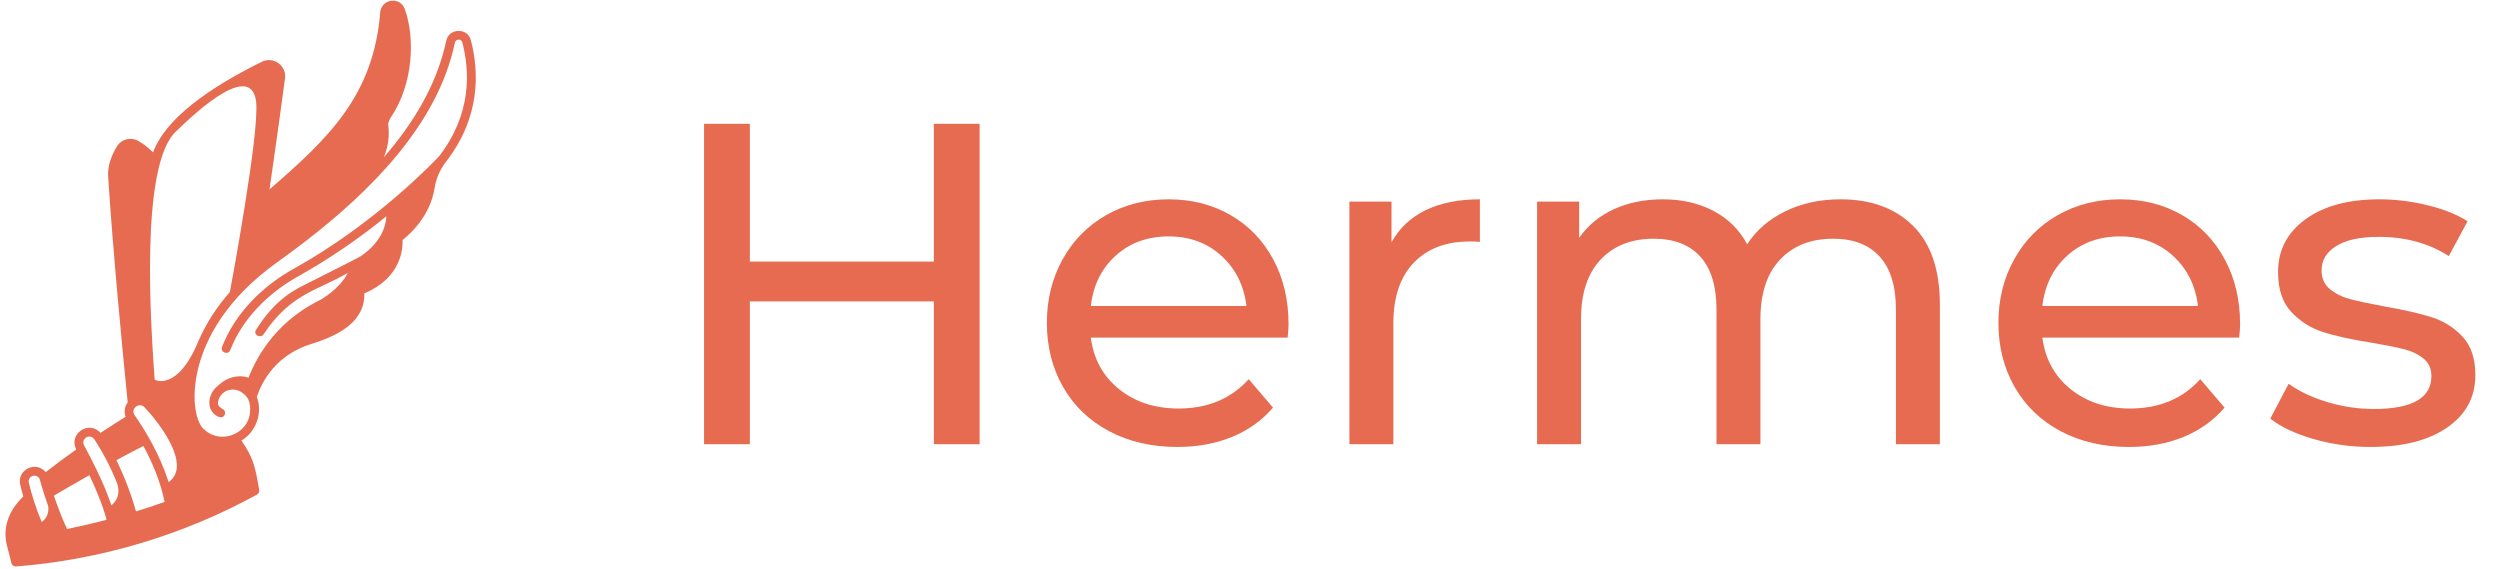
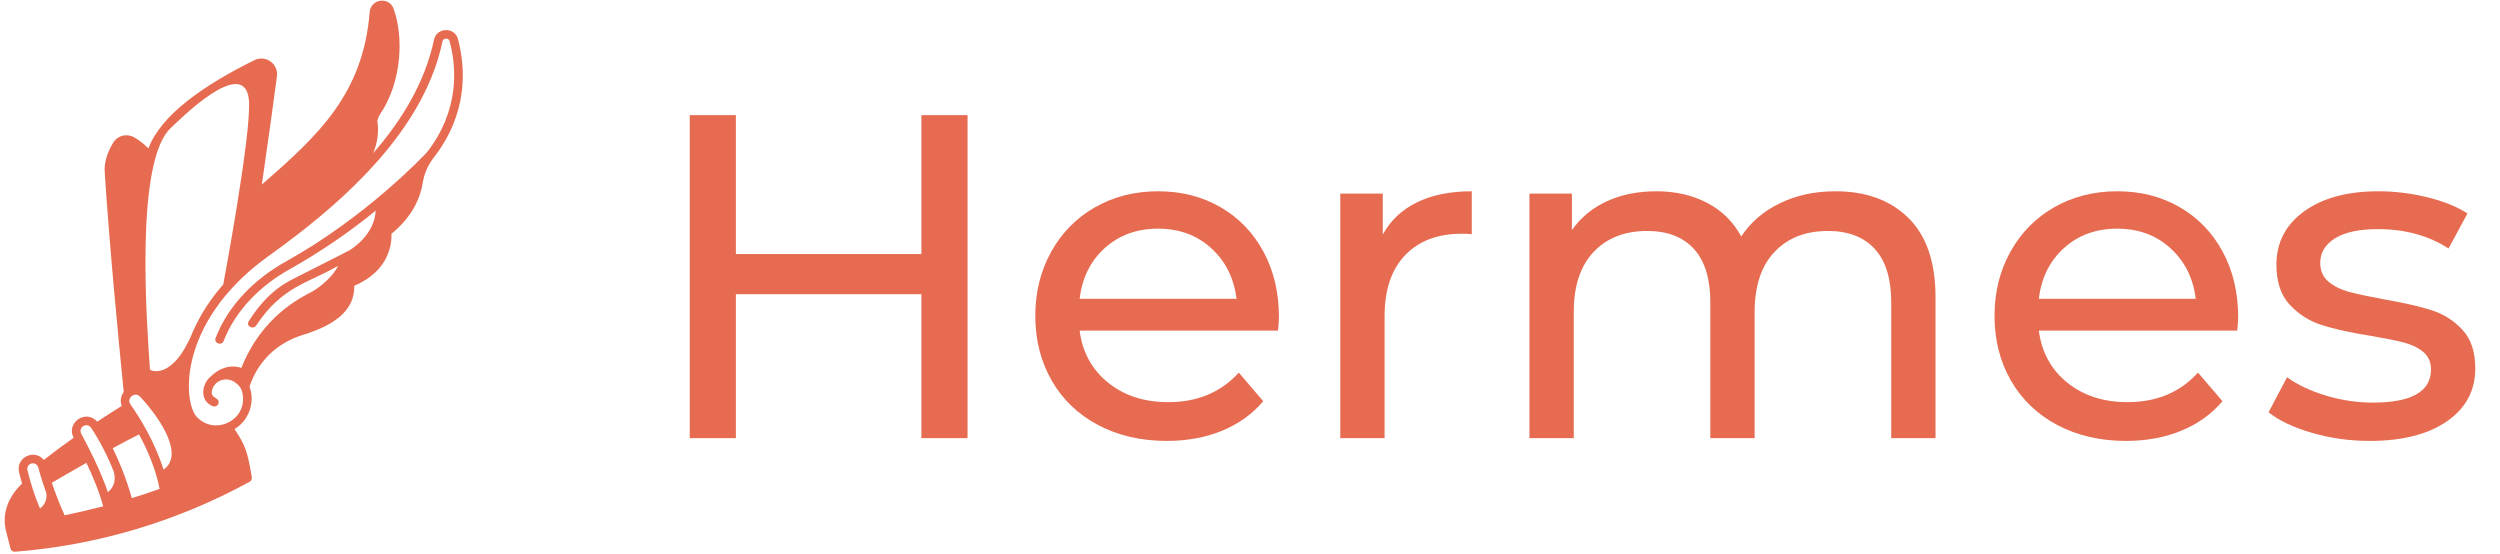
- <svg xmlns="http://www.w3.org/2000/svg" width="1100" zoomAndPan="magnify" viewBox="0 0 824.88 187.5" height="250" preserveAspectRatio="xMidYMid meet" version="1.0">
+ <svg xmlns="http://www.w3.org/2000/svg" width="1130" zoomAndPan="magnify" viewBox="0 0 847.5 187.5" height="250" preserveAspectRatio="xMidYMid meet" version="1.0">
  <defs>
    <g />
-     <clipPath id="7dea0981de">
-       <path d="M 1.035 0 L 157 0 L 157 187 L 1.035 187 Z M 1.035 0 " clip-rule="nonzero" />
+     <clipPath id="3501bae194">
+       <path d="M 1 0 L 157 0 L 157 187 L 1 187 Z M 1 0 " clip-rule="nonzero" />
    </clipPath>
  </defs>
  <g fill="#e66b50" fill-opacity="1">
-     <g transform="translate(216.4191, 146.5896)">
+     <g transform="translate(217.4012, 148.5314)">
      <g>
-         <path d="M 106.797 -105.734 L 106.797 0 L 91.688 0 L 91.688 -47.125 L 30.969 -47.125 L 30.969 0 L 15.859 0 L 15.859 -105.734 L 30.969 -105.734 L 30.969 -60.266 L 91.688 -60.266 L 91.688 -105.734 Z M 106.797 -105.734 " />
+         <path d="M 110.594 -109.5 L 110.594 0 L 94.953 0 L 94.953 -48.797 L 32.062 -48.797 L 32.062 0 L 16.422 0 L 16.422 -109.5 L 32.062 -109.5 L 32.062 -62.406 L 94.953 -62.406 L 94.953 -109.5 Z M 110.594 -109.5 " />
      </g>
    </g>
  </g>
  <g fill="#e66b50" fill-opacity="1">
-     <g transform="translate(339.0634, 146.5896)">
+     <g transform="translate(344.4041, 148.5314)">
      <g>
-         <path d="M 86.094 -39.578 C 86.094 -38.461 85.992 -37 85.797 -35.188 L 20.844 -35.188 C 21.75 -28.145 24.844 -22.484 30.125 -18.203 C 35.414 -13.922 41.988 -11.781 49.844 -11.781 C 59.406 -11.781 67.109 -15.004 72.953 -21.453 L 80.969 -12.078 C 77.344 -7.848 72.832 -4.625 67.438 -2.406 C 62.051 -0.195 56.035 0.906 49.391 0.906 C 40.93 0.906 33.426 -0.828 26.875 -4.297 C 20.332 -7.773 15.273 -12.633 11.703 -18.875 C 8.129 -25.125 6.344 -32.176 6.344 -40.031 C 6.344 -47.781 8.078 -54.773 11.547 -61.016 C 15.023 -67.266 19.812 -72.125 25.906 -75.594 C 32 -79.07 38.867 -80.812 46.516 -80.812 C 54.172 -80.812 60.992 -79.07 66.984 -75.594 C 72.984 -72.125 77.664 -67.266 81.031 -61.016 C 84.406 -54.773 86.094 -47.629 86.094 -39.578 Z M 46.516 -68.578 C 39.566 -68.578 33.75 -66.461 29.062 -62.234 C 24.383 -58.004 21.645 -52.461 20.844 -45.609 L 72.203 -45.609 C 71.391 -52.359 68.641 -57.875 63.953 -62.156 C 59.273 -66.438 53.461 -68.578 46.516 -68.578 Z M 46.516 -68.578 " />
+         <path d="M 89.156 -40.984 C 89.156 -39.836 89.051 -38.328 88.844 -36.453 L 21.594 -36.453 C 22.531 -29.148 25.734 -23.281 31.203 -18.844 C 36.68 -14.414 43.488 -12.203 51.625 -12.203 C 61.531 -12.203 69.504 -15.539 75.547 -22.219 L 83.844 -12.516 C 80.094 -8.129 75.426 -4.789 69.844 -2.5 C 64.258 -0.207 58.031 0.938 51.156 0.938 C 42.395 0.938 34.625 -0.859 27.844 -4.453 C 21.062 -8.055 15.816 -13.086 12.109 -19.547 C 8.41 -26.016 6.562 -33.316 6.562 -41.453 C 6.562 -49.484 8.359 -56.727 11.953 -63.188 C 15.555 -69.656 20.516 -74.688 26.828 -78.281 C 33.141 -81.883 40.254 -83.688 48.172 -83.688 C 56.098 -83.688 63.164 -81.883 69.375 -78.281 C 75.582 -74.688 80.43 -69.656 83.922 -63.188 C 87.41 -56.727 89.156 -49.328 89.156 -40.984 Z M 48.172 -71.016 C 40.984 -71.016 34.961 -68.82 30.109 -64.438 C 25.266 -60.062 22.426 -54.328 21.594 -47.234 L 74.766 -47.234 C 73.93 -54.223 71.086 -59.93 66.234 -64.359 C 61.391 -68.797 55.367 -71.016 48.172 -71.016 Z M 48.172 -71.016 " />
      </g>
    </g>
  </g>
  <g fill="#e66b50" fill-opacity="1">
-     <g transform="translate(431.4998, 146.5896)">
+     <g transform="translate(440.1256, 148.5314)">
      <g>
-         <path d="M 27.641 -66.609 C 30.16 -71.242 33.883 -74.77 38.812 -77.188 C 43.75 -79.602 49.742 -80.812 56.797 -80.812 L 56.797 -66.766 C 55.984 -66.859 54.875 -66.906 53.469 -66.906 C 45.613 -66.906 39.445 -64.562 34.969 -59.875 C 30.488 -55.195 28.25 -48.531 28.25 -39.875 L 28.25 0 L 13.75 0 L 13.75 -80.062 L 27.641 -80.062 Z M 27.641 -66.609 " />
+         <path d="M 28.625 -68.984 C 31.227 -73.773 35.082 -77.422 40.188 -79.922 C 45.301 -82.43 51.508 -83.688 58.812 -83.688 L 58.812 -69.141 C 57.977 -69.242 56.832 -69.297 55.375 -69.297 C 47.238 -69.297 40.848 -66.867 36.203 -62.016 C 31.566 -57.172 29.25 -50.266 29.25 -41.297 L 29.25 0 L 14.234 0 L 14.234 -82.906 L 28.625 -82.906 Z M 28.625 -68.984 " />
      </g>
    </g>
  </g>
  <g fill="#e66b50" fill-opacity="1">
-     <g transform="translate(493.4261, 146.5896)">
+     <g transform="translate(504.2527, 148.5314)">
      <g>
-         <path d="M 113.891 -80.812 C 123.961 -80.812 131.941 -77.891 137.828 -72.047 C 143.723 -66.203 146.672 -57.539 146.672 -46.062 L 146.672 0 L 132.172 0 L 132.172 -44.406 C 132.172 -52.156 130.379 -57.992 126.797 -61.922 C 123.223 -65.848 118.113 -67.812 111.469 -67.812 C 104.125 -67.812 98.285 -65.52 93.953 -60.938 C 89.617 -56.363 87.453 -49.797 87.453 -41.234 L 87.453 0 L 72.953 0 L 72.953 -44.406 C 72.953 -52.156 71.164 -57.992 67.594 -61.922 C 64.02 -65.848 58.91 -67.812 52.266 -67.812 C 44.91 -67.812 39.066 -65.52 34.734 -60.938 C 30.41 -56.363 28.25 -49.797 28.25 -41.234 L 28.25 0 L 13.75 0 L 13.75 -80.062 L 27.641 -80.062 L 27.641 -68.125 C 30.555 -72.25 34.379 -75.395 39.109 -77.562 C 43.848 -79.727 49.238 -80.812 55.281 -80.812 C 61.52 -80.812 67.055 -79.551 71.891 -77.031 C 76.734 -74.508 80.461 -70.832 83.078 -66 C 86.098 -70.633 90.301 -74.258 95.688 -76.875 C 101.07 -79.5 107.141 -80.812 113.891 -80.812 Z M 113.891 -80.812 " />
+         <path d="M 117.938 -83.688 C 128.363 -83.688 136.629 -80.66 142.734 -74.609 C 148.836 -68.566 151.891 -59.598 151.891 -47.703 L 151.891 0 L 136.875 0 L 136.875 -45.984 C 136.875 -54.016 135.02 -60.062 131.312 -64.125 C 127.613 -68.195 122.32 -70.234 115.438 -70.234 C 107.82 -70.234 101.77 -67.859 97.281 -63.109 C 92.801 -58.367 90.562 -51.566 90.562 -42.703 L 90.562 0 L 75.547 0 L 75.547 -45.984 C 75.547 -54.016 73.695 -60.062 70 -64.125 C 66.301 -68.195 61.008 -70.234 54.125 -70.234 C 46.508 -70.234 40.457 -67.859 35.969 -63.109 C 31.488 -58.367 29.25 -51.566 29.25 -42.703 L 29.25 0 L 14.234 0 L 14.234 -82.906 L 28.625 -82.906 L 28.625 -70.547 C 31.645 -74.816 35.602 -78.07 40.5 -80.312 C 45.406 -82.562 50.988 -83.688 57.25 -83.688 C 63.719 -83.688 69.453 -82.379 74.453 -79.766 C 79.461 -77.16 83.32 -73.359 86.031 -68.359 C 89.156 -73.148 93.508 -76.898 99.094 -79.609 C 104.676 -82.328 110.957 -83.688 117.938 -83.688 Z M 117.938 -83.688 " />
      </g>
    </g>
  </g>
  <g fill="#e66b50" fill-opacity="1">
-     <g transform="translate(653.0752, 146.5896)">
+     <g transform="translate(669.5755, 148.5314)">
      <g>
-         <path d="M 86.094 -39.578 C 86.094 -38.461 85.992 -37 85.797 -35.188 L 20.844 -35.188 C 21.75 -28.145 24.844 -22.484 30.125 -18.203 C 35.414 -13.922 41.988 -11.781 49.844 -11.781 C 59.406 -11.781 67.109 -15.004 72.953 -21.453 L 80.969 -12.078 C 77.344 -7.848 72.832 -4.625 67.438 -2.406 C 62.051 -0.195 56.035 0.906 49.391 0.906 C 40.93 0.906 33.426 -0.828 26.875 -4.297 C 20.332 -7.773 15.273 -12.633 11.703 -18.875 C 8.129 -25.125 6.344 -32.176 6.344 -40.031 C 6.344 -47.781 8.078 -54.773 11.547 -61.016 C 15.023 -67.266 19.812 -72.125 25.906 -75.594 C 32 -79.07 38.867 -80.812 46.516 -80.812 C 54.172 -80.812 60.992 -79.07 66.984 -75.594 C 72.984 -72.125 77.664 -67.266 81.031 -61.016 C 84.406 -54.773 86.094 -47.629 86.094 -39.578 Z M 46.516 -68.578 C 39.566 -68.578 33.75 -66.461 29.062 -62.234 C 24.383 -58.004 21.645 -52.461 20.844 -45.609 L 72.203 -45.609 C 71.391 -52.359 68.641 -57.875 63.953 -62.156 C 59.273 -66.438 53.461 -68.578 46.516 -68.578 Z M 46.516 -68.578 " />
+         <path d="M 89.156 -40.984 C 89.156 -39.836 89.051 -38.328 88.844 -36.453 L 21.594 -36.453 C 22.531 -29.148 25.734 -23.281 31.203 -18.844 C 36.68 -14.414 43.488 -12.203 51.625 -12.203 C 61.531 -12.203 69.504 -15.539 75.547 -22.219 L 83.844 -12.516 C 80.094 -8.129 75.426 -4.789 69.844 -2.5 C 64.258 -0.207 58.031 0.938 51.156 0.938 C 42.395 0.938 34.625 -0.859 27.844 -4.453 C 21.062 -8.055 15.816 -13.086 12.109 -19.547 C 8.41 -26.016 6.562 -33.316 6.562 -41.453 C 6.562 -49.484 8.359 -56.727 11.953 -63.188 C 15.555 -69.656 20.516 -74.688 26.828 -78.281 C 33.141 -81.883 40.254 -83.688 48.172 -83.688 C 56.098 -83.688 63.164 -81.883 69.375 -78.281 C 75.582 -74.688 80.43 -69.656 83.922 -63.188 C 87.41 -56.727 89.156 -49.328 89.156 -40.984 Z M 48.172 -71.016 C 40.984 -71.016 34.961 -68.82 30.109 -64.438 C 25.266 -60.062 22.426 -54.328 21.594 -47.234 L 74.766 -47.234 C 73.93 -54.223 71.086 -59.93 66.234 -64.359 C 61.391 -68.797 55.367 -71.016 48.172 -71.016 Z M 48.172 -71.016 " />
      </g>
    </g>
  </g>
  <g fill="#e66b50" fill-opacity="1">
-     <g transform="translate(745.5116, 146.5896)">
+     <g transform="translate(765.2969, 148.5314)">
      <g>
-         <path d="M 36.703 0.906 C 30.16 0.906 23.867 0.023 17.828 -1.734 C 11.785 -3.492 7.051 -5.734 3.625 -8.453 L 9.672 -19.938 C 13.191 -17.414 17.469 -15.398 22.5 -13.891 C 27.539 -12.379 32.629 -11.625 37.766 -11.625 C 50.453 -11.625 56.797 -15.25 56.797 -22.5 C 56.797 -24.914 55.938 -26.828 54.219 -28.234 C 52.508 -29.648 50.367 -30.688 47.797 -31.344 C 45.234 -32 41.586 -32.727 36.859 -33.531 C 30.41 -34.539 25.145 -35.695 21.062 -37 C 16.988 -38.312 13.488 -40.523 10.562 -43.641 C 7.645 -46.766 6.188 -51.148 6.188 -56.797 C 6.188 -64.047 9.207 -69.859 15.25 -74.234 C 21.289 -78.617 29.398 -80.812 39.578 -80.812 C 44.91 -80.812 50.242 -80.156 55.578 -78.844 C 60.922 -77.539 65.301 -75.781 68.719 -73.562 L 62.531 -62.078 C 55.988 -66.305 48.285 -68.422 39.422 -68.422 C 33.273 -68.422 28.594 -67.41 25.375 -65.391 C 22.156 -63.379 20.547 -60.711 20.547 -57.391 C 20.547 -54.773 21.453 -52.711 23.266 -51.203 C 25.078 -49.691 27.316 -48.582 29.984 -47.875 C 32.648 -47.176 36.398 -46.375 41.234 -45.469 C 47.68 -44.352 52.891 -43.164 56.859 -41.906 C 60.836 -40.656 64.238 -38.52 67.062 -35.5 C 69.883 -32.477 71.297 -28.25 71.297 -22.812 C 71.297 -15.562 68.195 -9.797 62 -5.516 C 55.812 -1.234 47.379 0.906 36.703 0.906 Z M 36.703 0.906 " />
+         <path d="M 38.016 0.938 C 31.234 0.938 24.711 0.023 18.453 -1.797 C 12.203 -3.617 7.301 -5.941 3.75 -8.766 L 10.016 -20.641 C 13.66 -18.035 18.086 -15.953 23.297 -14.391 C 28.516 -12.828 33.785 -12.047 39.109 -12.047 C 52.242 -12.047 58.812 -15.801 58.812 -23.312 C 58.812 -25.812 57.926 -27.789 56.156 -29.25 C 54.383 -30.707 52.164 -31.773 49.5 -32.453 C 46.844 -33.129 43.066 -33.883 38.172 -34.719 C 31.492 -35.77 26.039 -36.973 21.812 -38.328 C 17.594 -39.68 13.969 -41.973 10.938 -45.203 C 7.914 -48.441 6.406 -52.977 6.406 -58.812 C 6.406 -66.32 9.535 -72.344 15.797 -76.875 C 22.055 -81.414 30.453 -83.688 40.984 -83.688 C 46.504 -83.688 52.031 -83.008 57.562 -81.656 C 63.094 -80.301 67.629 -78.473 71.172 -76.172 L 64.766 -64.297 C 57.984 -68.672 50.004 -70.859 40.828 -70.859 C 34.461 -70.859 29.609 -69.816 26.266 -67.734 C 22.93 -65.648 21.266 -62.883 21.266 -59.438 C 21.266 -56.727 22.203 -54.594 24.078 -53.031 C 25.961 -51.469 28.285 -50.316 31.047 -49.578 C 33.805 -48.848 37.691 -48.016 42.703 -47.078 C 49.379 -45.93 54.773 -44.707 58.891 -43.406 C 63.016 -42.102 66.535 -39.883 69.453 -36.75 C 72.367 -33.625 73.828 -29.25 73.828 -23.625 C 73.828 -16.113 70.617 -10.141 64.203 -5.703 C 57.797 -1.273 49.066 0.938 38.016 0.938 Z M 38.016 0.938 " />
      </g>
    </g>
  </g>
-   <g clip-path="url(#7dea0981de)">
-     <path fill="#e66b50" d="M 147.199 13.496 C 144.066 28.047 136.297 40.77 126.586 51.914 C 127.328 50.168 127.82 48.355 128.062 46.477 C 128.305 44.598 128.289 42.719 128.008 40.844 C 128.234 40.203 128.535 39.184 128.965 38.66 C 136.391 27.633 136.91 12.41 133.566 3.145 C 133.43 2.68 133.219 2.25 132.93 1.859 C 132.641 1.469 132.293 1.141 131.883 0.875 C 131.477 0.609 131.035 0.426 130.562 0.316 C 130.09 0.207 129.609 0.188 129.129 0.25 C 128.641 0.297 128.18 0.43 127.738 0.641 C 127.301 0.855 126.91 1.137 126.57 1.484 C 126.23 1.836 125.961 2.234 125.762 2.68 C 125.562 3.121 125.445 3.59 125.41 4.074 C 123.184 31.707 108.191 45.738 88.883 62.5 C 91.086 47.414 92.891 34.125 93.992 25.848 C 94.055 25.375 94.051 24.902 93.988 24.43 C 93.922 23.957 93.797 23.5 93.609 23.062 C 93.422 22.625 93.18 22.219 92.883 21.844 C 92.586 21.469 92.246 21.145 91.859 20.859 C 91.473 20.578 91.059 20.352 90.613 20.184 C 90.164 20.012 89.703 19.902 89.23 19.855 C 88.754 19.809 88.281 19.828 87.809 19.906 C 87.34 19.988 86.887 20.129 86.453 20.332 C 69.109 28.875 54.613 39.035 50.449 50.297 C 49.012 48.812 47.398 47.555 45.609 46.523 C 45.312 46.352 45.004 46.211 44.68 46.102 C 44.359 45.992 44.027 45.914 43.688 45.867 C 43.352 45.82 43.012 45.809 42.672 45.828 C 42.328 45.848 41.996 45.902 41.664 45.988 C 41.336 46.074 41.016 46.191 40.707 46.34 C 40.402 46.488 40.109 46.664 39.84 46.871 C 39.566 47.074 39.316 47.305 39.09 47.559 C 38.859 47.812 38.66 48.086 38.484 48.379 C 36.703 51.352 35.34 54.863 35.641 58.453 C 37.227 83.039 40.348 115.535 42.078 132.816 C 41.566 133.496 41.25 134.254 41.129 135.094 C 41.004 135.934 41.09 136.75 41.387 137.543 C 39.305 138.836 36.418 140.664 33.102 142.855 C 29.316 138.52 22.434 143.191 25.102 148.324 C 21.461 150.895 18.078 153.41 15.016 155.824 C 11.82 151.895 5.449 155.027 6.613 159.957 C 6.797 160.734 7.141 162.105 7.637 163.828 C 1.168 170.055 1.379 176.246 2.09 179.465 L 3.715 185.836 C 3.801 186.18 3.988 186.457 4.277 186.664 C 4.566 186.867 4.891 186.957 5.242 186.93 C 19.184 185.832 32.855 183.281 46.254 179.285 C 59.652 175.289 72.48 169.93 84.742 163.215 C 85.008 163.066 85.207 162.859 85.344 162.59 C 85.477 162.324 85.527 162.039 85.484 161.738 C 84.039 153.195 83.41 151.066 79.613 145.355 C 84.395 142.637 86.73 136.207 84.684 130.992 C 86.426 125.746 91.078 116.957 103.102 113.359 C 113.238 110.215 120.383 105.309 120.188 96.805 C 132.293 91.711 132.906 82.156 132.789 79.211 C 140.227 73.148 142.656 66.527 143.375 61.988 C 143.895 58.793 145.148 55.918 147.137 53.363 C 158.707 38.418 157.973 23.305 155.32 13.258 C 154.27 9.039 148.012 9.238 147.199 13.496 Z M 13.688 172.25 C 11.926 168.039 10.508 163.719 9.445 159.281 C 9.391 159.039 9.383 158.797 9.422 158.551 C 9.461 158.309 9.547 158.078 9.676 157.867 C 9.805 157.656 9.969 157.48 10.168 157.332 C 10.367 157.184 10.59 157.082 10.828 157.023 C 11.07 156.961 11.312 156.949 11.559 156.984 C 11.805 157.02 12.035 157.098 12.246 157.227 C 12.461 157.352 12.645 157.512 12.793 157.707 C 12.945 157.906 13.051 158.121 13.117 158.363 C 13.961 161.496 14.902 164.41 15.832 166.996 C 15.832 166.996 16.547 170.27 13.688 172.25 Z M 22.055 174.582 C 20.418 170.988 18.977 167.316 17.727 163.566 C 20.254 162.082 24.535 159.578 29.434 156.805 C 31.594 161.355 33.863 166.746 35.117 171.531 C 30.414 172.762 26.004 173.77 22.055 174.582 Z M 36.707 166.742 C 34.176 159.305 30.152 151.477 27.68 146.973 C 27.559 146.75 27.48 146.516 27.449 146.262 C 27.422 146.012 27.438 145.766 27.504 145.52 C 27.566 145.277 27.676 145.055 27.828 144.852 C 27.98 144.648 28.164 144.48 28.379 144.352 C 28.598 144.219 28.828 144.133 29.078 144.09 C 29.328 144.051 29.578 144.055 29.824 144.109 C 30.07 144.164 30.301 144.262 30.508 144.406 C 30.719 144.547 30.895 144.723 31.035 144.934 C 34.047 149.535 36.566 154.391 38.586 159.504 C 39.055 160.84 39.812 164.23 36.707 166.742 Z M 44.82 168.777 C 43.176 162.938 41.02 157.297 38.352 151.852 C 41.637 150.066 44.625 148.496 47.254 147.168 C 50.086 152.355 52.902 158.797 54.246 165.641 C 51.062 166.785 47.906 167.828 44.82 168.777 Z M 55.574 159.105 L 55.574 159.109 C 52.59 149.625 47.504 141.48 44.355 137.004 C 42.902 134.957 45.832 132.535 47.574 134.355 C 48.332 135.141 49.246 136.164 50.219 137.344 C 55.383 143.617 62.184 154.438 55.574 159.105 Z M 50.965 125.184 C 49.984 110.461 45.621 54.277 58.227 43.172 C 60.383 41.188 82.676 18.574 84.465 33.605 C 85.637 44.074 75.797 96.379 75.797 96.379 L 75.805 96.371 C 71.535 101.18 68.094 106.52 65.48 112.391 C 58.598 129.316 50.867 125.473 50.965 125.184 Z M 144.867 51.539 C 143.824 52.66 124.332 73.387 97.137 88.535 C 86.492 94.387 77.445 103.492 73.207 114.492 C 72.547 116.258 75.23 117.312 75.93 115.523 C 79.934 105.16 88.508 96.598 98.555 91.074 C 108.75 85.324 118.383 78.75 127.453 71.355 C 127.031 79.676 119.18 84.434 118.562 84.797 C 113.742 87.344 108.062 90.109 101.398 93.523 C 97.809 95.363 91.125 98.156 84.402 108.898 C 83.402 110.492 85.988 111.852 87 110.215 C 95.828 96.887 104.754 95.898 114.719 90.051 C 112.148 95.223 106.078 98.707 106.078 98.707 L 106.086 98.707 C 101.898 100.883 88.812 107.258 81.941 124.66 C 81.941 124.66 76.773 122.422 71.512 127.598 C 68.418 130.172 67.734 135.785 72.195 137.602 C 72.375 137.68 72.559 137.719 72.754 137.723 C 72.945 137.727 73.133 137.691 73.312 137.621 C 73.492 137.551 73.652 137.449 73.789 137.316 C 73.93 137.184 74.039 137.027 74.113 136.852 C 74.906 134.461 71.453 135.254 71.938 132.445 C 72.039 131.949 72.211 131.48 72.453 131.043 C 72.699 130.602 73.008 130.207 73.375 129.863 C 73.742 129.516 74.156 129.238 74.613 129.02 C 75.066 128.805 75.547 128.664 76.047 128.598 C 79.574 128.172 81.523 131.172 81.824 131.676 C 82.402 133.066 82.617 134.512 82.465 136.012 C 81.883 143.238 72.766 146.766 67.461 141.84 C 62.117 138.113 59.391 109.852 90.605 87.137 C 93.914 84.773 97.402 82.211 100.961 79.457 C 121.418 63.641 144.34 41.496 150.051 14.086 C 150.102 13.793 150.242 13.551 150.473 13.359 C 150.703 13.168 150.969 13.074 151.266 13.078 C 151.559 13.059 151.82 13.137 152.055 13.309 C 152.289 13.484 152.438 13.715 152.5 14 C 154.984 23.402 155.672 37.547 144.867 51.539 Z M 144.867 51.539 " fill-opacity="1" fill-rule="nonzero" />
+   <g clip-path="url(#3501bae194)">
+     <path fill="#e66b50" d="M 147.125 13.504 C 143.992 28.066 136.219 40.793 126.5 51.941 C 127.242 50.199 127.738 48.387 127.98 46.504 C 128.223 44.625 128.203 42.746 127.926 40.867 C 128.148 40.23 128.449 39.207 128.879 38.684 C 136.312 27.648 136.832 12.418 133.484 3.148 C 133.348 2.68 133.137 2.254 132.848 1.863 C 132.559 1.473 132.211 1.145 131.801 0.879 C 131.395 0.613 130.953 0.426 130.48 0.316 C 130.004 0.207 129.527 0.188 129.043 0.25 C 128.559 0.297 128.094 0.43 127.656 0.641 C 127.215 0.855 126.824 1.137 126.484 1.488 C 126.145 1.836 125.875 2.234 125.676 2.68 C 125.477 3.125 125.359 3.59 125.324 4.078 C 123.098 31.727 108.098 45.766 88.773 62.539 C 90.977 47.441 92.785 34.145 93.887 25.863 C 93.949 25.391 93.949 24.918 93.883 24.445 C 93.82 23.973 93.691 23.516 93.504 23.078 C 93.316 22.637 93.074 22.23 92.777 21.855 C 92.48 21.484 92.141 21.156 91.754 20.875 C 91.367 20.59 90.953 20.363 90.504 20.195 C 90.059 20.023 89.598 19.914 89.121 19.867 C 88.645 19.82 88.172 19.84 87.703 19.918 C 87.23 20 86.777 20.141 86.344 20.344 C 68.992 28.891 54.484 39.055 50.32 50.324 C 48.883 48.84 47.266 47.582 45.473 46.551 C 45.18 46.379 44.871 46.238 44.547 46.129 C 44.223 46.02 43.895 45.941 43.555 45.895 C 43.215 45.848 42.875 45.836 42.535 45.855 C 42.195 45.875 41.859 45.93 41.527 46.016 C 41.199 46.102 40.879 46.219 40.574 46.367 C 40.266 46.516 39.977 46.691 39.703 46.898 C 39.43 47.102 39.18 47.332 38.953 47.586 C 38.723 47.84 38.523 48.113 38.348 48.406 C 36.566 51.383 35.199 54.898 35.504 58.484 C 37.09 83.086 40.215 115.602 41.945 132.895 C 41.434 133.574 41.113 134.332 40.992 135.172 C 40.867 136.012 40.957 136.832 41.254 137.625 C 39.168 138.918 36.281 140.746 32.961 142.941 C 29.176 138.602 22.285 143.273 24.957 148.41 C 21.312 150.984 17.926 153.5 14.863 155.918 C 11.668 151.98 5.293 155.121 6.457 160.051 C 6.641 160.828 6.984 162.203 7.48 163.922 C 1.008 170.156 1.219 176.352 1.934 179.57 L 3.555 185.949 C 3.645 186.293 3.832 186.566 4.121 186.773 C 4.41 186.98 4.734 187.066 5.086 187.039 C 19.035 185.941 32.715 183.391 46.121 179.391 C 59.527 175.391 72.363 170.031 84.633 163.309 C 84.895 163.164 85.098 162.957 85.234 162.688 C 85.367 162.418 85.418 162.133 85.375 161.836 C 83.926 153.285 83.297 151.156 79.5 145.441 C 84.281 142.723 86.621 136.289 84.574 131.07 C 86.316 125.82 90.973 117.027 103 113.426 C 113.148 110.281 120.297 105.371 120.102 96.863 C 132.211 91.766 132.828 82.203 132.707 79.258 C 140.148 73.191 142.578 66.566 143.297 62.023 C 143.82 58.828 145.074 55.949 147.066 53.395 C 158.641 38.441 157.906 23.32 155.254 13.266 C 154.199 9.043 147.941 9.242 147.125 13.504 Z M 13.535 172.352 C 11.77 168.141 10.355 163.812 9.293 159.375 C 9.234 159.133 9.227 158.891 9.266 158.645 C 9.305 158.402 9.391 158.172 9.52 157.961 C 9.648 157.75 9.812 157.57 10.016 157.426 C 10.215 157.277 10.434 157.176 10.676 157.113 C 10.914 157.055 11.16 157.043 11.406 157.078 C 11.652 157.113 11.879 157.191 12.094 157.316 C 12.309 157.441 12.492 157.605 12.641 157.801 C 12.793 158 12.898 158.215 12.965 158.457 C 13.809 161.594 14.754 164.508 15.68 167.094 C 15.68 167.094 16.395 170.367 13.535 172.352 Z M 21.91 174.684 C 20.27 171.086 18.828 167.414 17.578 163.664 C 20.105 162.176 24.387 159.672 29.289 156.895 C 31.453 161.453 33.723 166.844 34.977 171.633 C 30.273 172.863 25.859 173.871 21.91 174.684 Z M 36.566 166.84 C 34.035 159.398 30.008 151.566 27.535 147.059 C 27.414 146.836 27.336 146.602 27.309 146.348 C 27.277 146.098 27.293 145.852 27.359 145.605 C 27.426 145.363 27.531 145.141 27.684 144.938 C 27.836 144.734 28.02 144.566 28.238 144.438 C 28.453 144.305 28.688 144.219 28.938 144.176 C 29.188 144.137 29.434 144.141 29.684 144.195 C 29.93 144.25 30.156 144.348 30.367 144.492 C 30.578 144.633 30.75 144.809 30.891 145.02 C 33.906 149.621 36.426 154.48 38.449 159.598 C 38.918 160.934 39.676 164.324 36.566 166.84 Z M 44.688 168.875 C 43.043 163.035 40.887 157.391 38.215 151.941 C 41.504 150.156 44.488 148.582 47.121 147.254 C 49.953 152.445 52.773 158.891 54.117 165.738 C 50.93 166.883 47.773 167.926 44.688 168.875 Z M 55.445 159.199 L 55.445 159.203 C 52.461 149.715 47.371 141.566 44.223 137.086 C 42.766 135.035 45.699 132.613 47.445 134.434 C 48.199 135.219 49.117 136.242 50.09 137.426 C 55.254 143.699 62.059 154.527 55.445 159.199 Z M 50.832 125.258 C 49.852 110.527 45.488 54.309 58.102 43.195 C 60.258 41.211 82.566 18.586 84.355 33.625 C 85.527 44.102 75.68 96.434 75.68 96.434 L 75.691 96.43 C 71.418 101.238 67.973 106.582 65.359 112.457 C 58.473 129.395 50.738 125.547 50.832 125.258 Z M 144.789 51.57 C 143.746 52.691 124.246 73.43 97.035 88.59 C 86.383 94.441 77.332 103.555 73.09 114.559 C 72.43 116.324 75.113 117.383 75.816 115.594 C 79.82 105.219 88.398 96.652 98.453 91.129 C 108.656 85.375 118.293 78.797 127.367 71.398 C 126.945 79.723 119.09 84.484 118.469 84.848 C 113.648 87.395 107.969 90.16 101.297 93.578 C 97.703 95.418 91.02 98.211 84.293 108.961 C 83.293 110.559 85.879 111.918 86.891 110.281 C 95.723 96.945 104.652 95.953 114.625 90.102 C 112.055 95.277 105.98 98.766 105.98 98.766 L 105.988 98.766 C 101.801 100.941 88.703 107.32 81.828 124.73 C 81.828 124.73 76.656 122.492 71.395 127.672 C 68.301 130.246 67.613 135.863 72.078 137.684 C 72.258 137.762 72.441 137.801 72.637 137.805 C 72.828 137.809 73.016 137.773 73.195 137.703 C 73.375 137.633 73.535 137.531 73.672 137.398 C 73.812 137.262 73.922 137.109 74 136.93 C 74.793 134.539 71.332 135.332 71.82 132.523 C 71.922 132.027 72.09 131.559 72.336 131.117 C 72.582 130.676 72.891 130.285 73.258 129.938 C 73.625 129.594 74.039 129.312 74.496 129.098 C 74.953 128.883 75.43 128.738 75.934 128.672 C 79.461 128.246 81.414 131.25 81.711 131.754 C 82.293 133.145 82.508 134.594 82.355 136.094 C 81.773 143.324 72.648 146.855 67.34 141.922 C 61.996 138.195 59.266 109.918 90.5 87.188 C 93.809 84.82 97.301 82.258 100.863 79.504 C 121.328 63.676 144.266 41.52 149.98 14.094 C 150.031 13.801 150.172 13.559 150.402 13.367 C 150.633 13.176 150.895 13.082 151.195 13.086 C 151.488 13.066 151.75 13.145 151.984 13.316 C 152.219 13.492 152.367 13.723 152.43 14.008 C 154.914 23.418 155.602 37.57 144.789 51.57 Z M 144.789 51.57 " fill-opacity="1" fill-rule="nonzero" />
  </g>
</svg>
